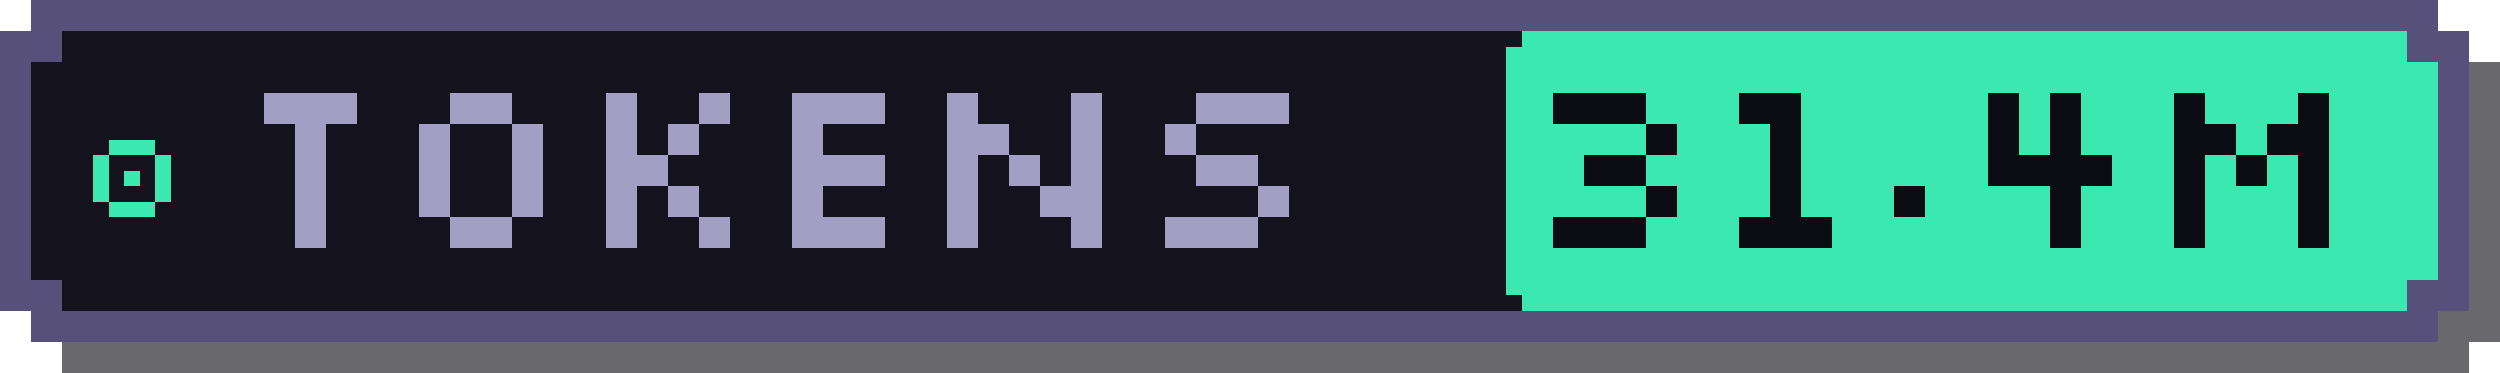
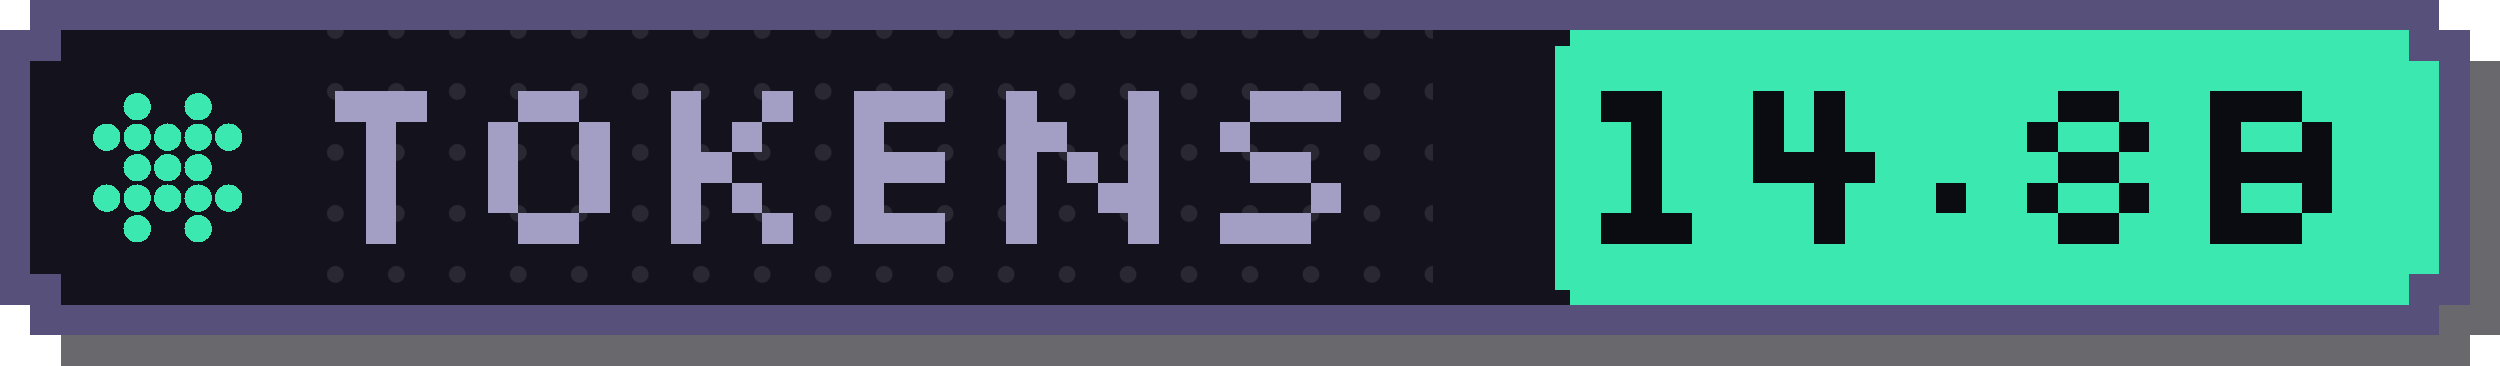
- <svg xmlns="http://www.w3.org/2000/svg" width="161" height="24" viewBox="0 0 161 24" role="img" aria-labelledby="ti-badge-title ti-badge-desc">
+ <svg xmlns="http://www.w3.org/2000/svg" width="164" height="24" viewBox="0 0 164 24" role="img" aria-labelledby="ti-badge-title ti-badge-desc">
+   <defs>
+     <pattern id="ti-badge-label-dots" width="4" height="4" patternUnits="userSpaceOnUse">
+       <circle cx="2" cy="2" r="0.55" fill="#f4f2ff" opacity="0.1" />
+     </pattern>
+   </defs>
  <g shape-rendering="crispEdges">
-     <path d="M4 2h155v2h2v18h-2v2h-155v-2h-2v-18h2z" fill="#05050c" opacity="0.6" />
-     <path d="M2 0h155v2h2v18h-2v2h-155v-2h-2v-18h2z" fill="#14121d" />
-     <path d="M98 2h58v1h1v16h-1v1h-58v-1h-1v-16h1z" fill="#3be8b0" />
-     <path d="M3 1h153v2h2v16h-2v2h-153v-2h-2v-16h2z" fill="none" stroke="#57507a" stroke-width="2" shape-rendering="crispEdges" />
-     <path d="M7 9h3v1h-3zM6 10h1v1h-1zM10 10h1v1h-1zM6 11h1v1h-1zM8 11h1v1h-1zM10 11h1v1h-1zM6 12h1v1h-1zM10 12h1v1h-1zM7 13h3v1h-3z" fill="#3be8b0" />
-     <path d="M17 6h6v2h-6zM19 8h2v2h-2zM19 10h2v2h-2zM19 12h2v2h-2zM19 14h2v2h-2zM29 6h4v2h-4zM27 8h2v2h-2zM33 8h2v2h-2zM27 10h2v2h-2zM33 10h2v2h-2zM27 12h2v2h-2zM33 12h2v2h-2zM29 14h4v2h-4zM39 6h2v2h-2zM45 6h2v2h-2zM39 8h2v2h-2zM43 8h2v2h-2zM39 10h4v2h-4zM39 12h2v2h-2zM43 12h2v2h-2zM39 14h2v2h-2zM45 14h2v2h-2zM51 6h6v2h-6zM51 8h2v2h-2zM51 10h6v2h-6zM51 12h2v2h-2zM51 14h6v2h-6zM61 6h2v2h-2zM69 6h2v2h-2zM61 8h4v2h-4zM69 8h2v2h-2zM61 10h2v2h-2zM65 10h2v2h-2zM69 10h2v2h-2zM61 12h2v2h-2zM67 12h4v2h-4zM61 14h2v2h-2zM69 14h2v2h-2zM77 6h6v2h-6zM75 8h2v2h-2zM77 10h4v2h-4zM81 12h2v2h-2zM75 14h6v2h-6z" fill="#a39fc4" shape-rendering="crispEdges" />
-     <path d="M100 6h6v2h-6zM106 8h2v2h-2zM102 10h4v2h-4zM106 12h2v2h-2zM100 14h6v2h-6zM112 6h4v2h-4zM114 8h2v2h-2zM114 10h2v2h-2zM114 12h2v2h-2zM112 14h6v2h-6zM122 12h2v2h-2zM128 6h2v2h-2zM132 6h2v2h-2zM128 8h2v2h-2zM132 8h2v2h-2zM128 10h8v2h-8zM132 12h2v2h-2zM132 14h2v2h-2zM140 6h2v2h-2zM148 6h2v2h-2zM140 8h4v2h-4zM146 8h4v2h-4zM140 10h2v2h-2zM144 10h2v2h-2zM148 10h2v2h-2zM140 12h2v2h-2zM148 12h2v2h-2zM140 14h2v2h-2zM148 14h2v2h-2z" fill="#0b0b12" shape-rendering="crispEdges" />
+     <path d="M4 2h158v2h2v18h-2v2h-158v-2h-2v-18h2z" fill="#05050c" opacity="0.6" />
+     <path d="M2 0h158v2h2v18h-2v2h-158v-2h-2v-18h2z" fill="#14121d" />
+     <path d="M20 2h74v18h-74z" fill="url(#ti-badge-label-dots)" />
+     <path d="M103 2h56v1h1v16h-1v1h-56v-1h-1v-16h1z" fill="#3be8b0" />
+     <path d="M3 1h156v2h2v16h-2v2h-156v-2h-2v-16h2z" fill="none" stroke="#57507a" stroke-width="2" shape-rendering="crispEdges" />
+     <g fill="#3be8b0">
+       <circle cx="9" cy="7" r="0.9" />
+       <circle cx="13" cy="7" r="0.9" />
+       <circle cx="7" cy="9" r="0.9" />
+       <circle cx="9" cy="9" r="0.9" />
+       <circle cx="11" cy="9" r="0.9" />
+       <circle cx="13" cy="9" r="0.9" />
+       <circle cx="15" cy="9" r="0.9" />
+       <circle cx="9" cy="11" r="0.9" />
+       <circle cx="11" cy="11" r="0.9" />
+       <circle cx="13" cy="11" r="0.9" />
+       <circle cx="7" cy="13" r="0.9" />
+       <circle cx="9" cy="13" r="0.9" />
+       <circle cx="11" cy="13" r="0.9" />
+       <circle cx="13" cy="13" r="0.9" />
+       <circle cx="15" cy="13" r="0.9" />
+       <circle cx="9" cy="15" r="0.9" />
+       <circle cx="13" cy="15" r="0.9" />
+     </g>
+     <path d="M22 6h6v2h-6zM24 8h2v2h-2zM24 10h2v2h-2zM24 12h2v2h-2zM24 14h2v2h-2zM34 6h4v2h-4zM32 8h2v2h-2zM38 8h2v2h-2zM32 10h2v2h-2zM38 10h2v2h-2zM32 12h2v2h-2zM38 12h2v2h-2zM34 14h4v2h-4zM44 6h2v2h-2zM50 6h2v2h-2zM44 8h2v2h-2zM48 8h2v2h-2zM44 10h4v2h-4zM44 12h2v2h-2zM48 12h2v2h-2zM44 14h2v2h-2zM50 14h2v2h-2zM56 6h6v2h-6zM56 8h2v2h-2zM56 10h6v2h-6zM56 12h2v2h-2zM56 14h6v2h-6zM66 6h2v2h-2zM74 6h2v2h-2zM66 8h4v2h-4zM74 8h2v2h-2zM66 10h2v2h-2zM70 10h2v2h-2zM74 10h2v2h-2zM66 12h2v2h-2zM72 12h4v2h-4zM66 14h2v2h-2zM74 14h2v2h-2zM82 6h6v2h-6zM80 8h2v2h-2zM82 10h4v2h-4zM86 12h2v2h-2zM80 14h6v2h-6z" fill="#a39fc4" shape-rendering="crispEdges" />
+     <path d="M105 6h4v2h-4zM107 8h2v2h-2zM107 10h2v2h-2zM107 12h2v2h-2zM105 14h6v2h-6zM115 6h2v2h-2zM119 6h2v2h-2zM115 8h2v2h-2zM119 8h2v2h-2zM115 10h8v2h-8zM119 12h2v2h-2zM119 14h2v2h-2zM127 12h2v2h-2zM135 6h4v2h-4zM133 8h2v2h-2zM139 8h2v2h-2zM135 10h4v2h-4zM133 12h2v2h-2zM139 12h2v2h-2zM135 14h4v2h-4zM145 6h6v2h-6zM145 8h2v2h-2zM151 8h2v2h-2zM145 10h8v2h-8zM145 12h2v2h-2zM151 12h2v2h-2zM145 14h6v2h-6z" fill="#0b0b12" shape-rendering="crispEdges" />
  </g>
</svg>
